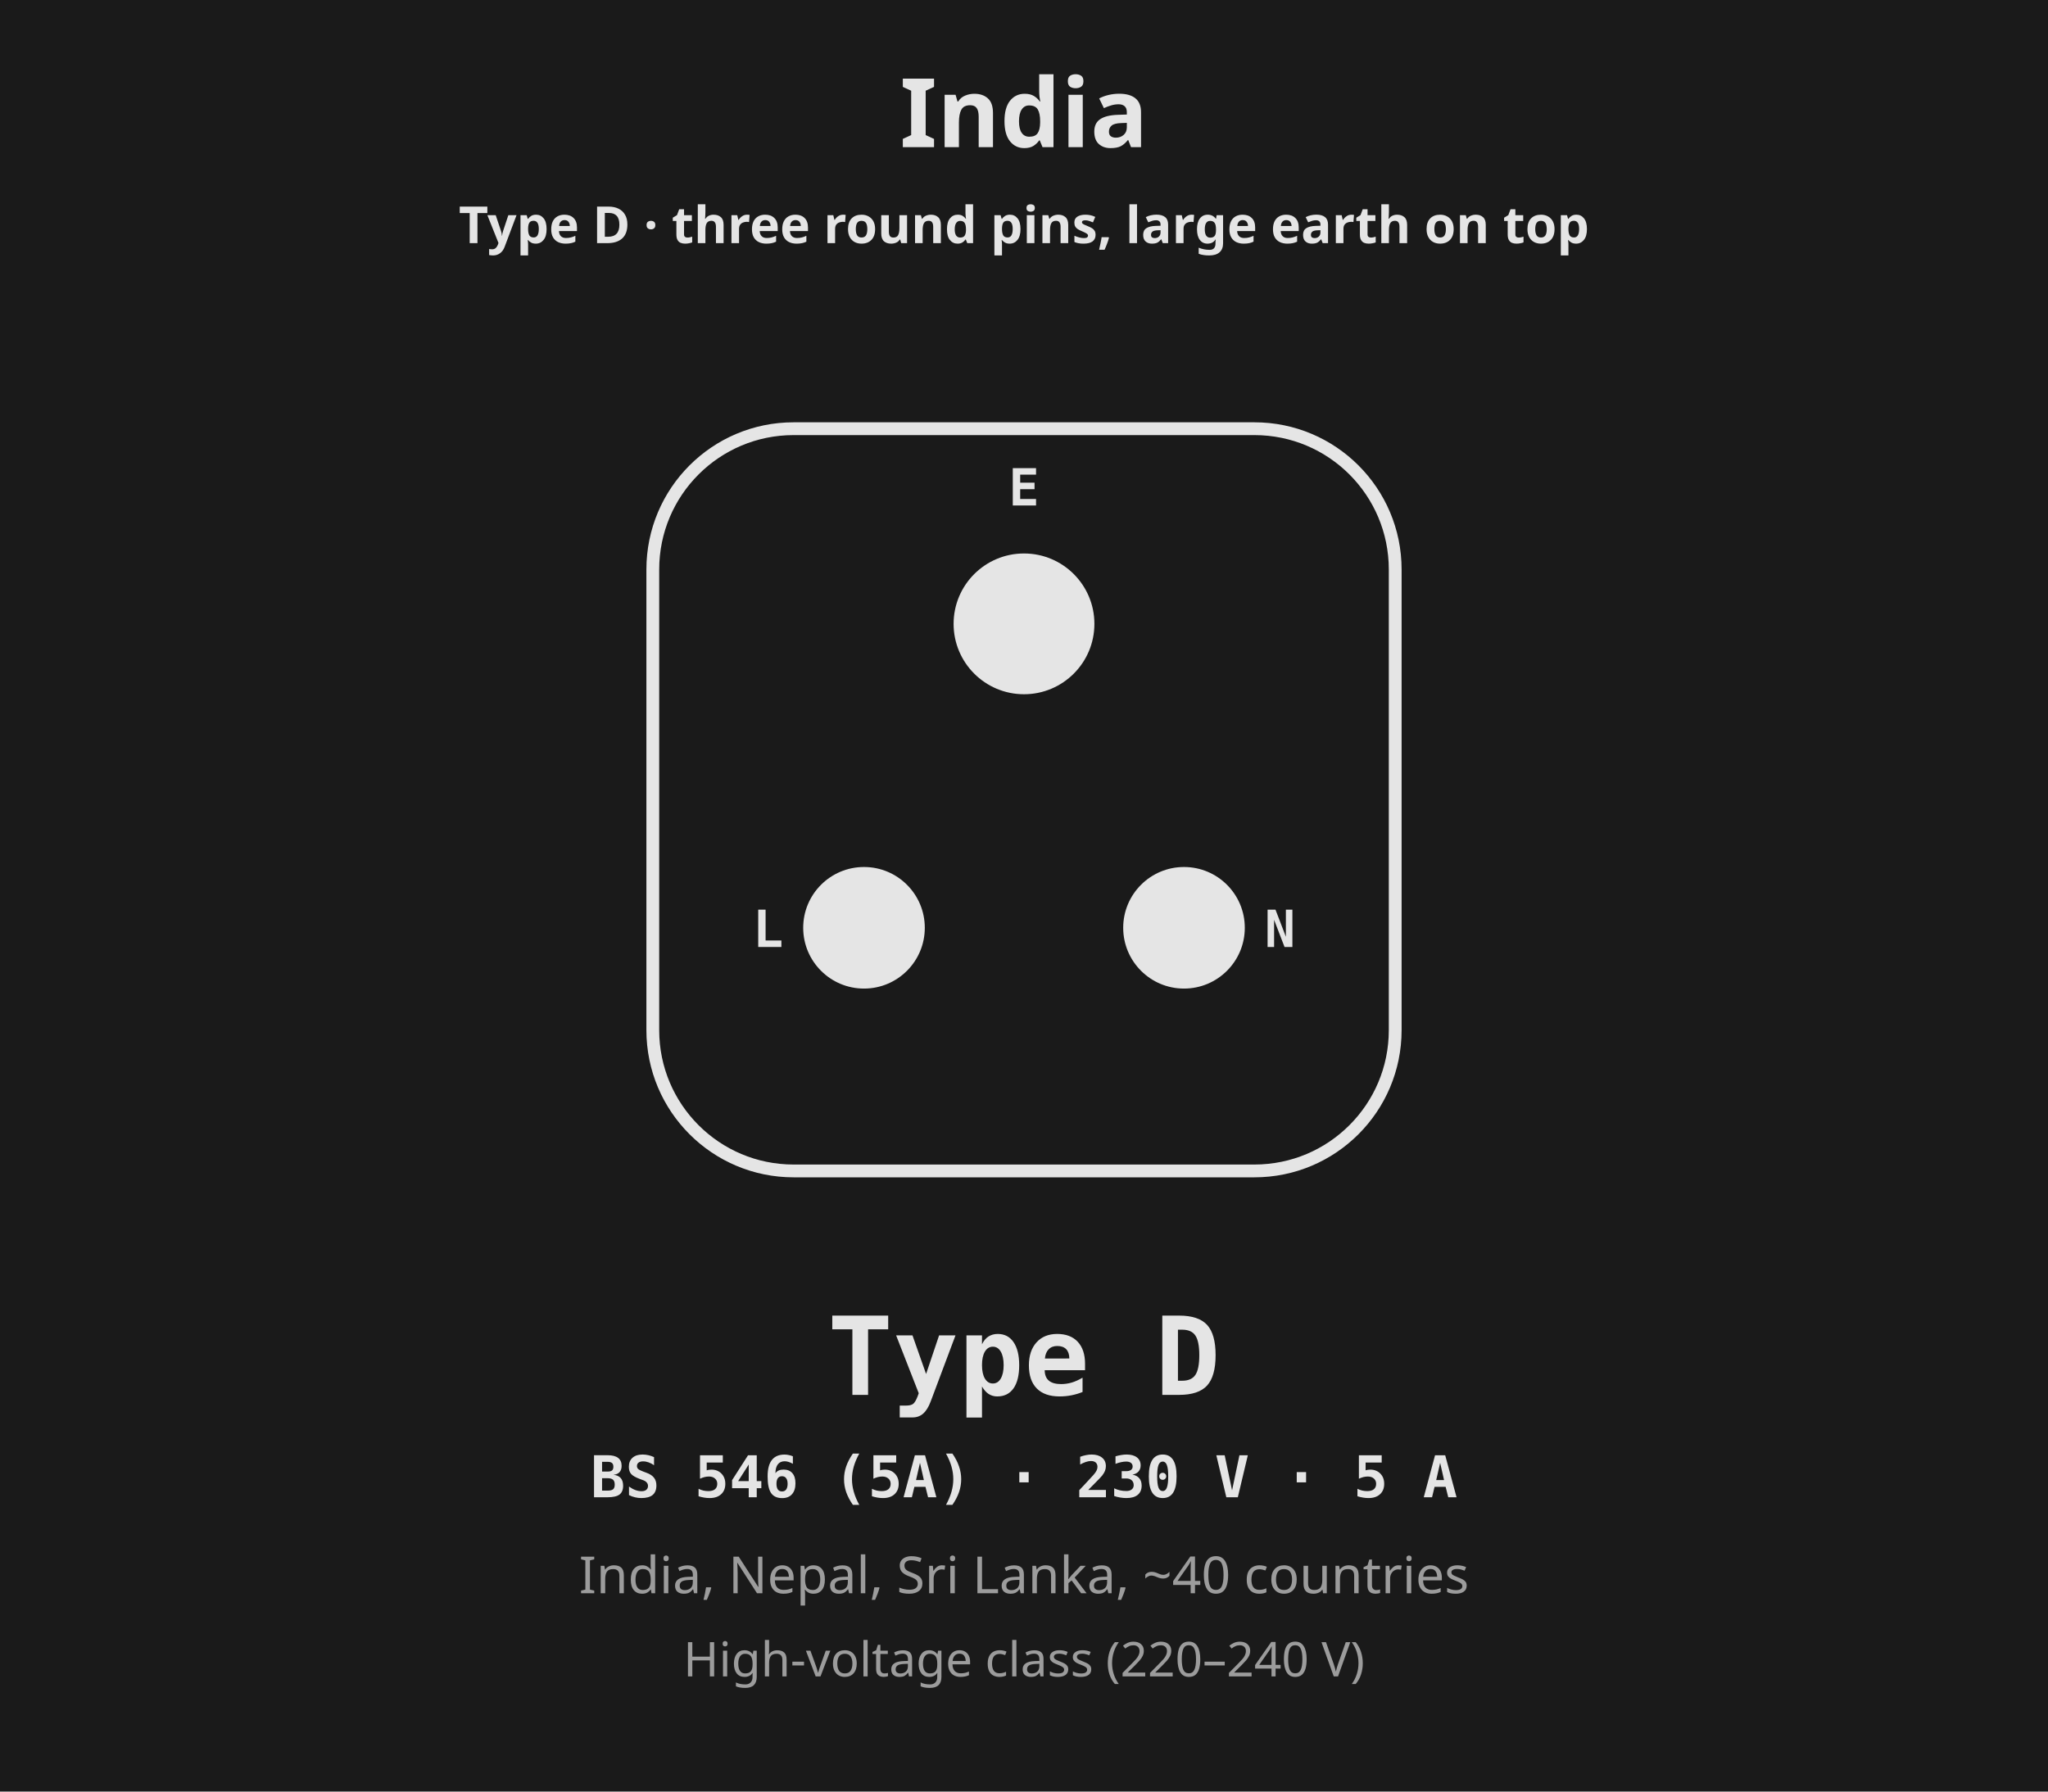
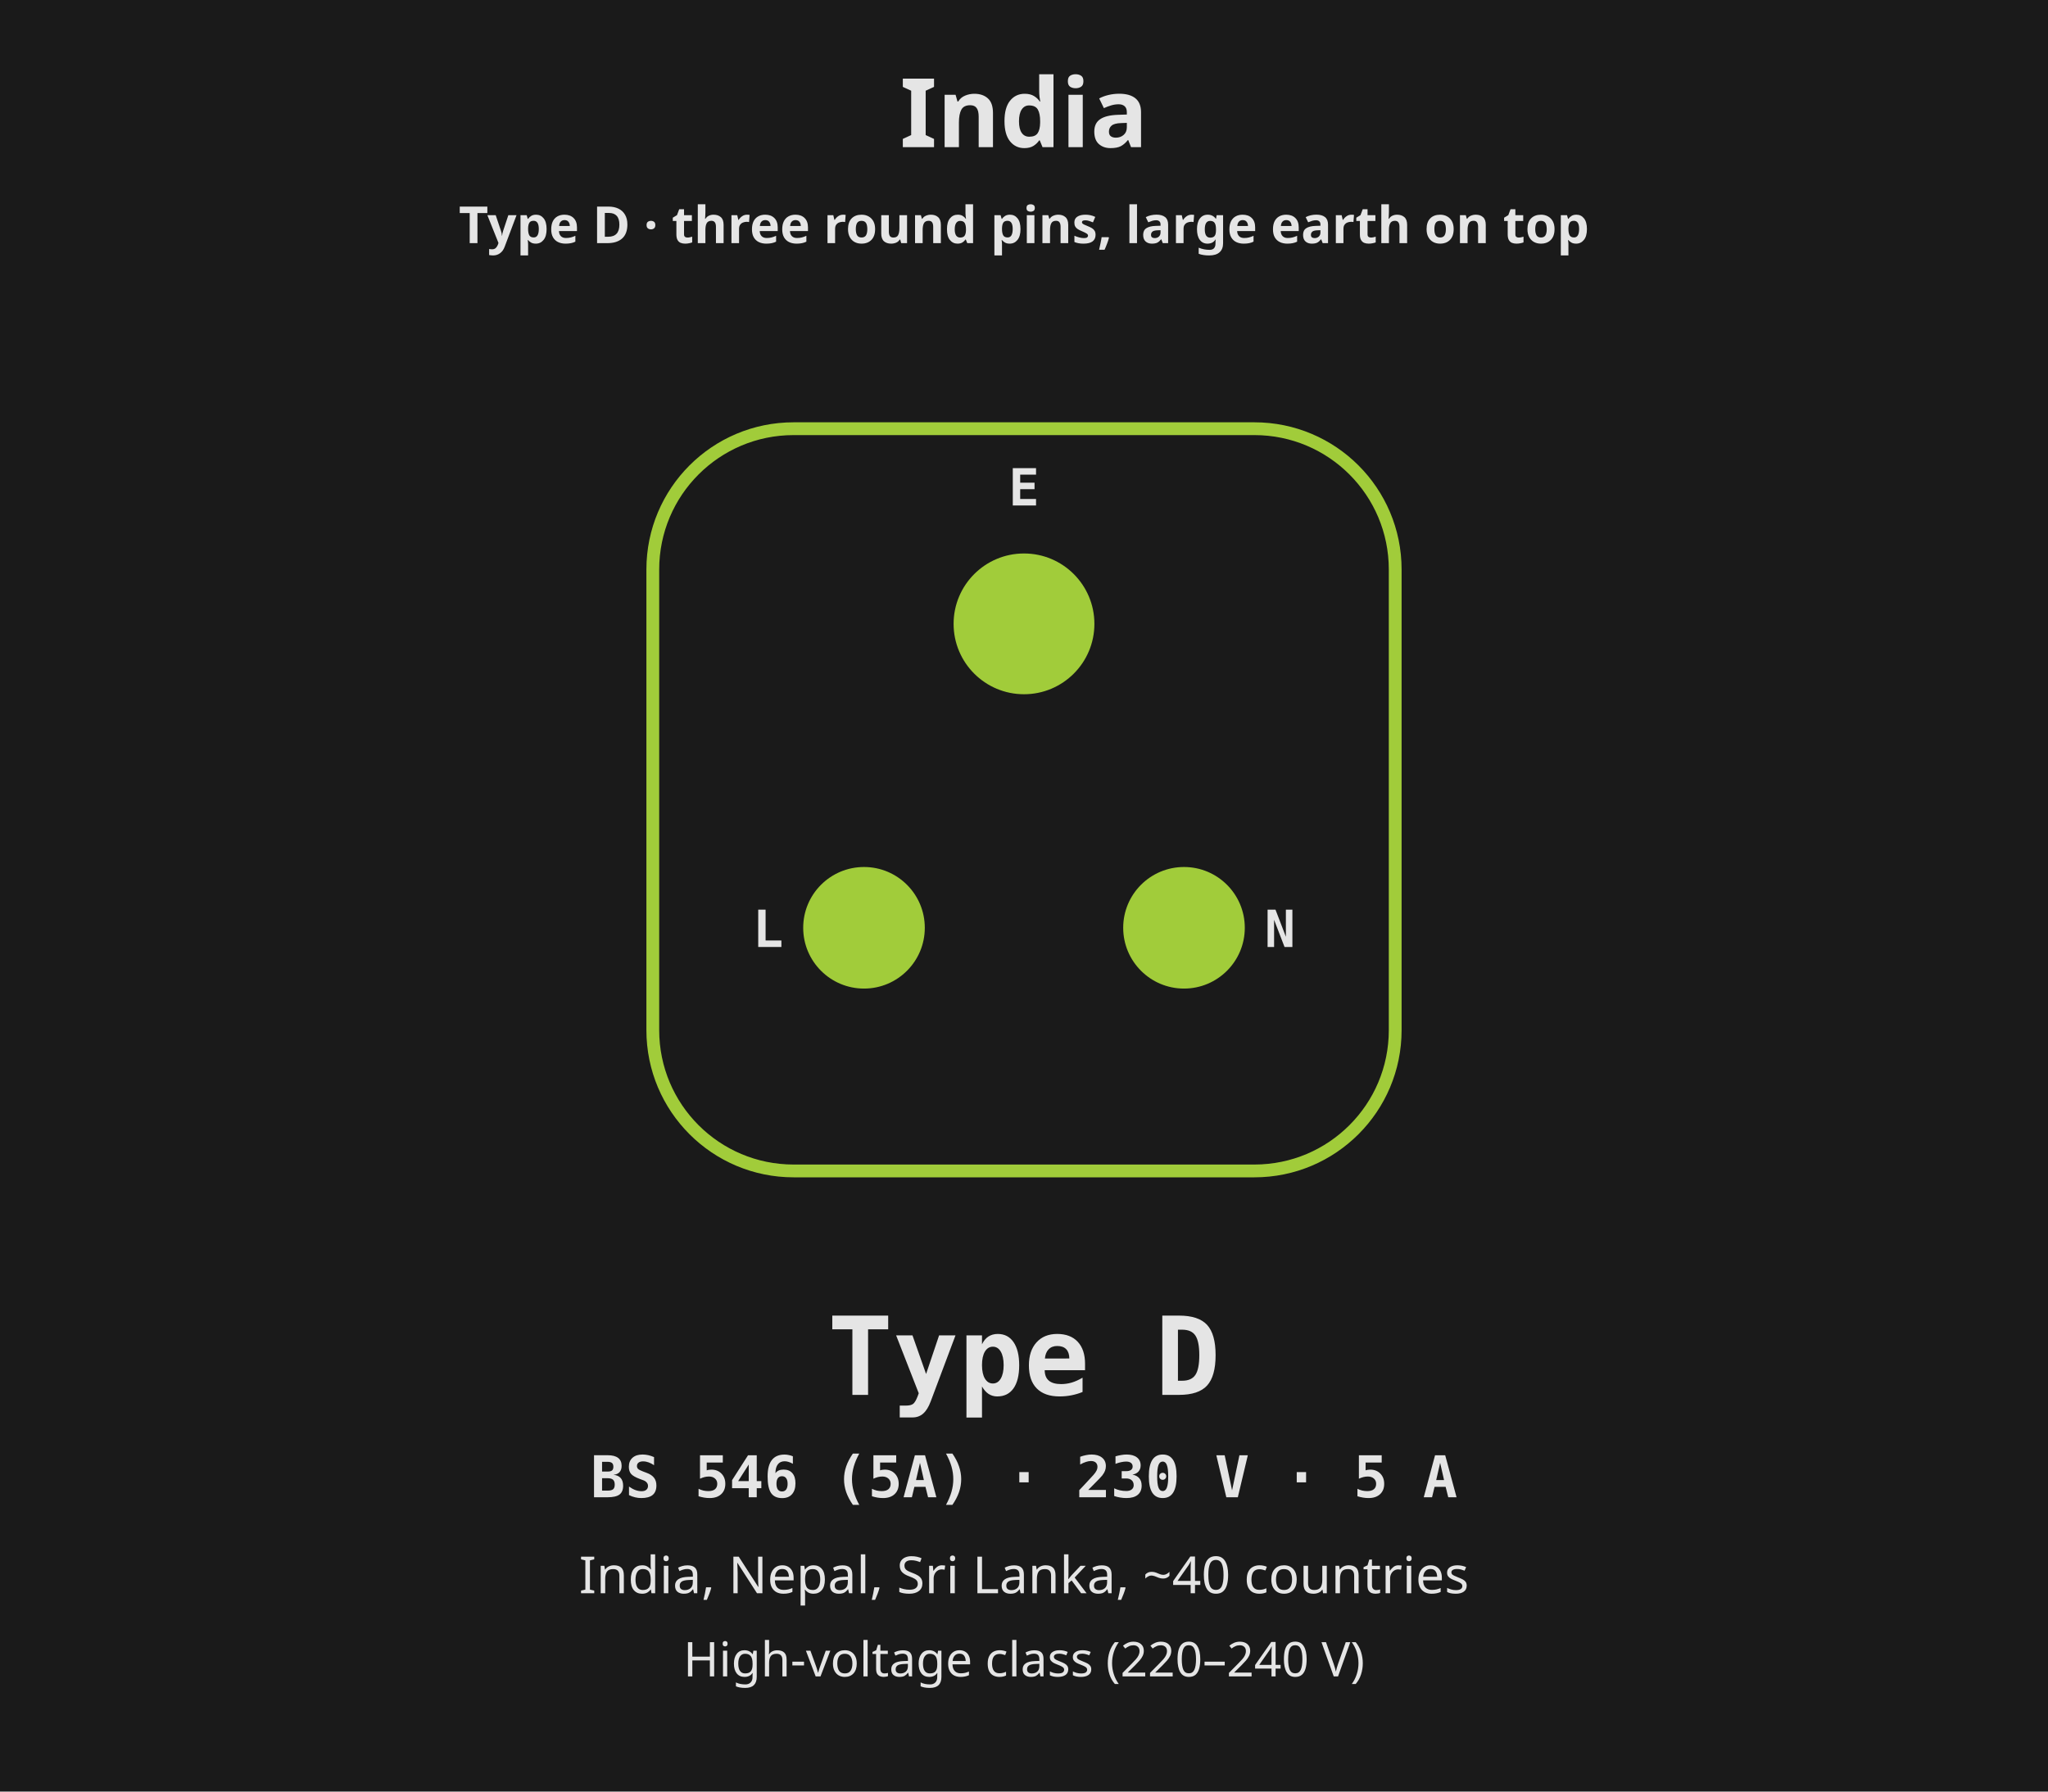
<svg xmlns="http://www.w3.org/2000/svg" viewBox="0 0 640 560" width="640" height="560" font-family="IBM Plex Sans, sans-serif" fill="none">
  <rect x="0" y="0" width="640" height="560" fill="#1A1A1A" />
  <text x="320" y="46" fill="#E5E5E5" font-size="30" font-weight="600" text-anchor="middle">India</text>
  <text x="320" y="76" fill="#E5E5E5" font-size="16" font-weight="600" text-anchor="middle">Type D · three round pins, large earth on top</text>
-   <rect x="204" y="134" width="232" height="232" rx="44" stroke="#E5E5E5" stroke-width="4" />
-   <circle cx="320" cy="195" r="22" fill="#E5E5E5" />
-   <circle cx="270" cy="290" r="19" fill="#E5E5E5" />
-   <circle cx="370" cy="290" r="19" fill="#E5E5E5" />
+   <rect x="204" y="134" width="232" height="232" rx="44" stroke="#A1CC3A" stroke-width="4" />
+   <circle cx="320" cy="195" r="22" fill="#A1CC3A" />
+   <circle cx="270" cy="290" r="19" fill="#A1CC3A" />
+   <circle cx="370" cy="290" r="19" fill="#A1CC3A" />
  <text x="320" y="158" fill="#E5E5E5" font-size="16" font-weight="700" text-anchor="middle" font-family="DM Mono, monospace">E</text>
  <text x="240" y="296" fill="#E5E5E5" font-size="16" font-weight="700" text-anchor="middle" font-family="DM Mono, monospace">L</text>
  <text x="400" y="296" fill="#E5E5E5" font-size="16" font-weight="700" text-anchor="middle" font-family="DM Mono, monospace">N</text>
  <text x="320" y="436" fill="#E5E5E5" font-size="34" font-weight="600" text-anchor="middle" font-family="DM Mono, monospace">Type D</text>
  <text x="320" y="468" fill="#E5E5E5" font-size="18" font-weight="600" text-anchor="middle" font-family="DM Mono, monospace">BS 546 (5A) · 230 V · 5 A</text>
-   <text x="320" y="498" fill="#9C9C9C" font-size="16" font-weight="500" text-anchor="middle">India, Nepal, Sri Lanka, ~40 countries</text>
-   <text x="320" y="524" fill="#9C9C9C" font-size="15" font-weight="500" text-anchor="middle">High-voltage class (220–240 V)</text>
+   <text x="320" y="498" fill="#E5E5E5" font-size="16" font-weight="500" text-anchor="middle">India, Nepal, Sri Lanka, ~40 countries</text>
+   <text x="320" y="524" fill="#E5E5E5" font-size="15" font-weight="500" text-anchor="middle">High-voltage class (220–240 V)</text>
</svg>
